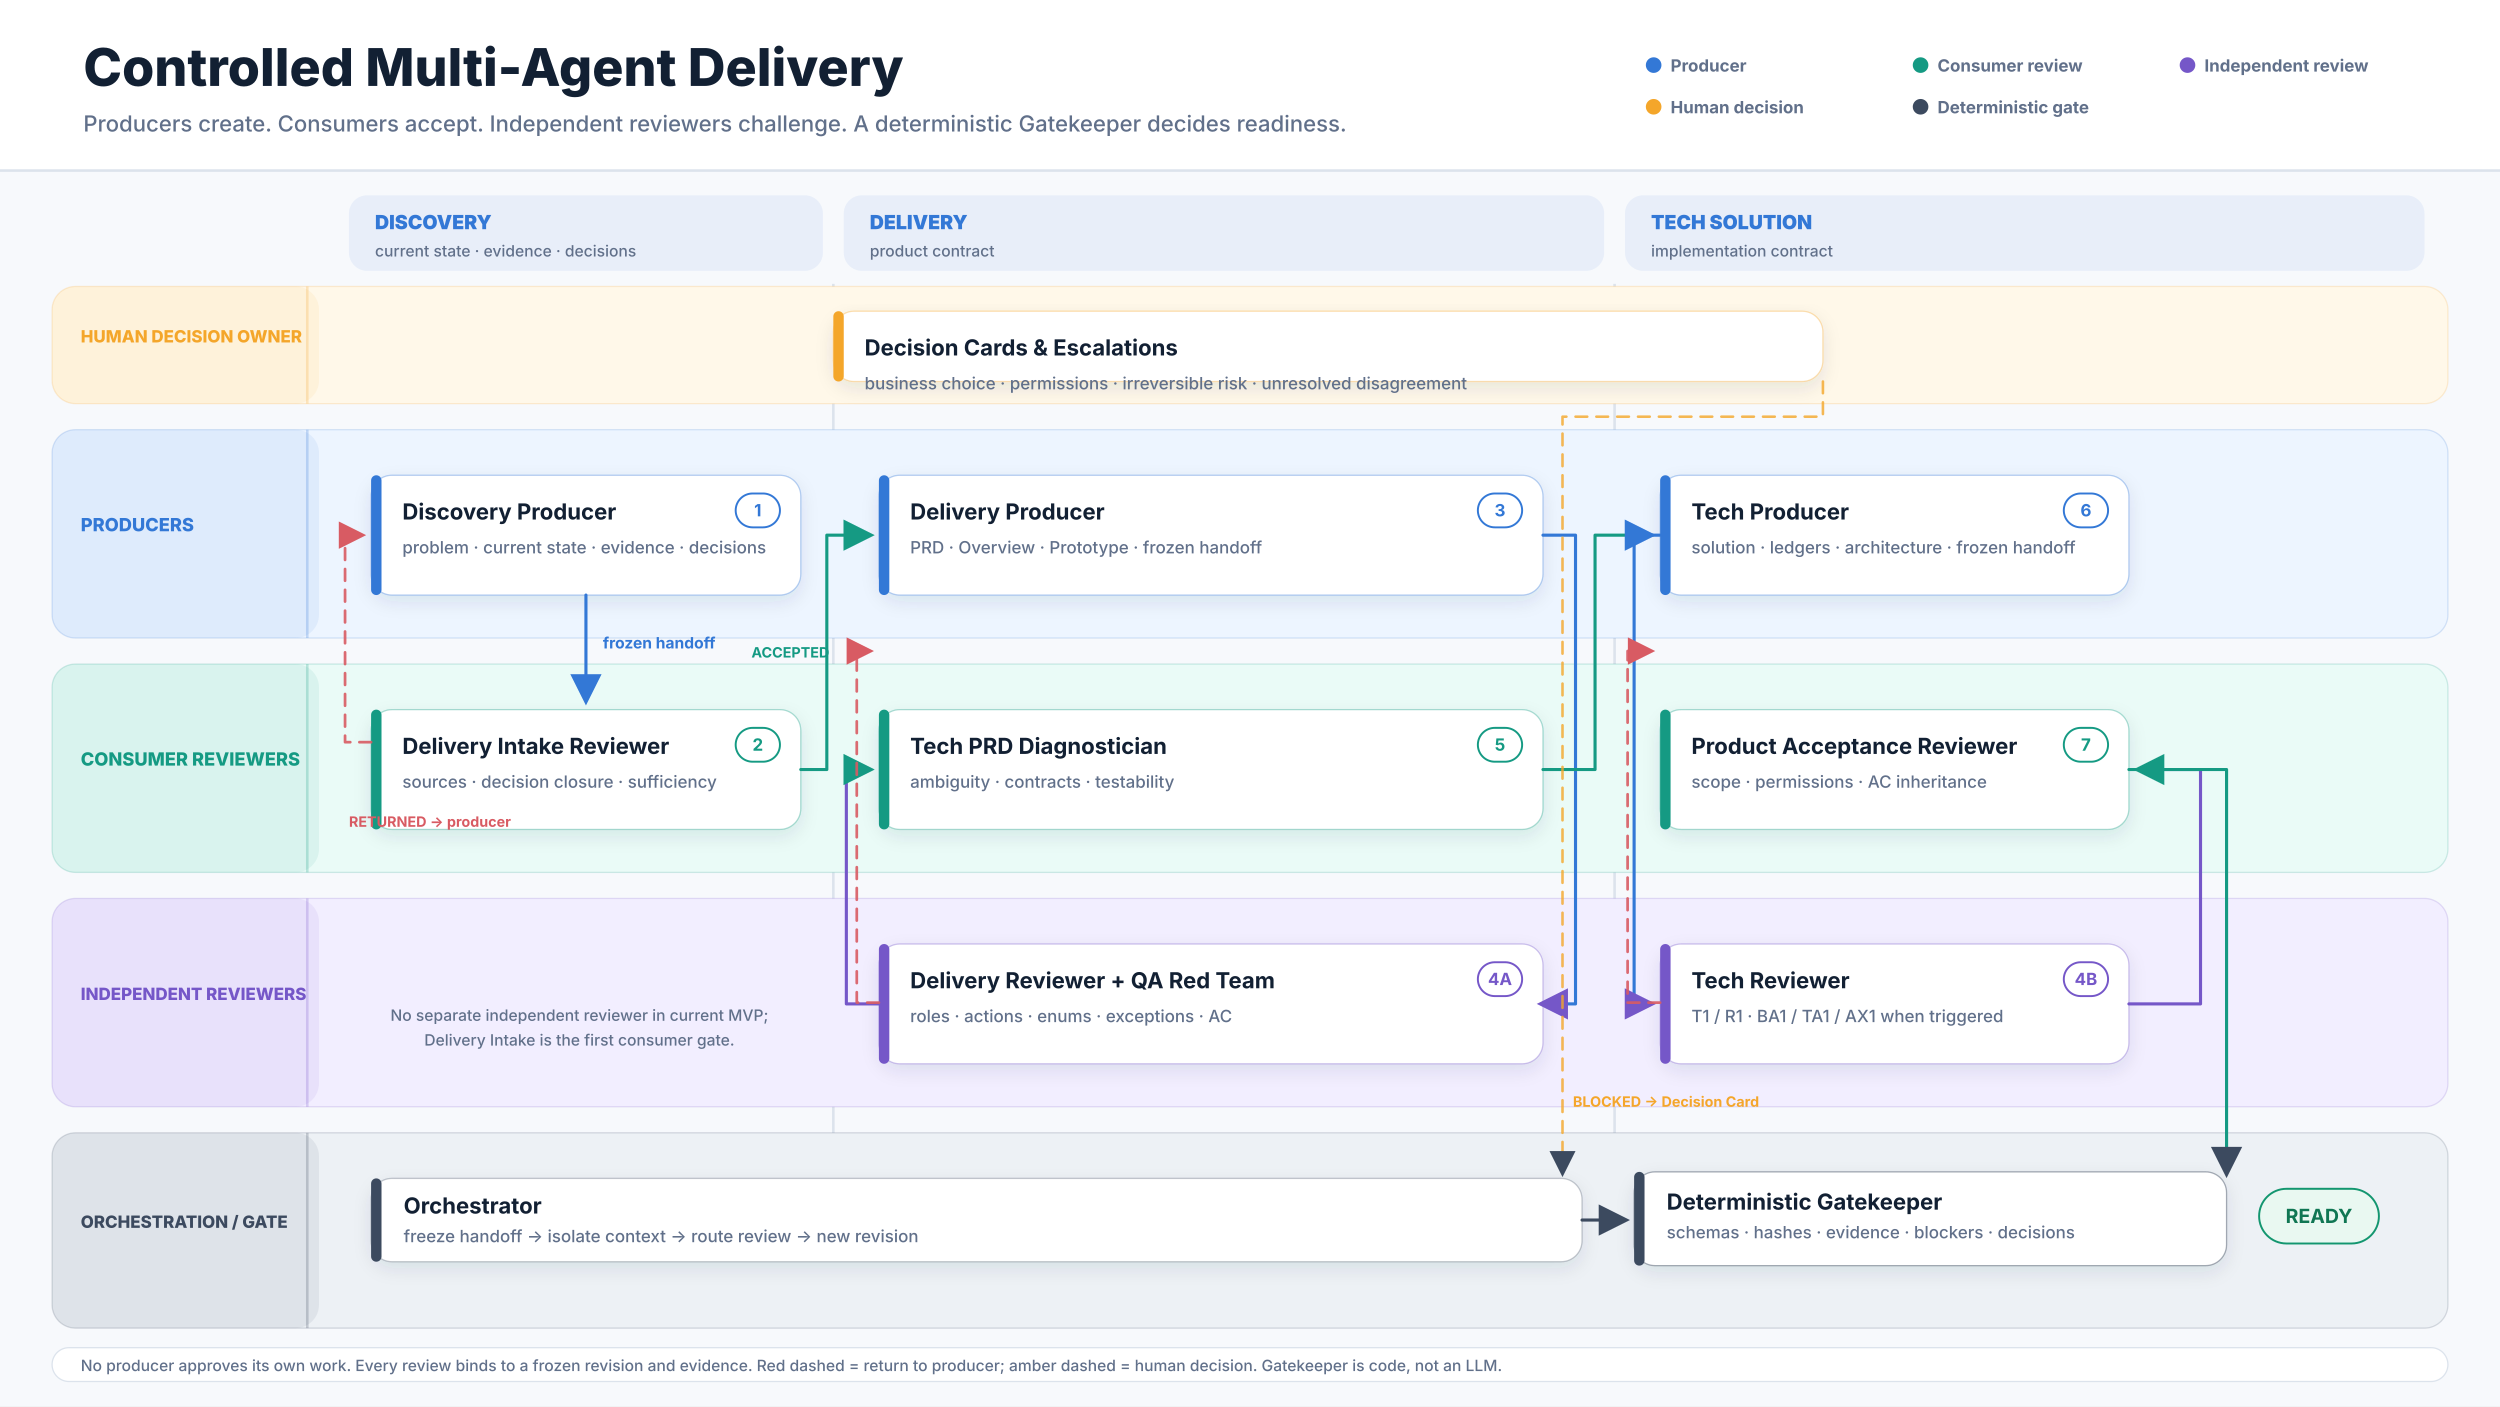
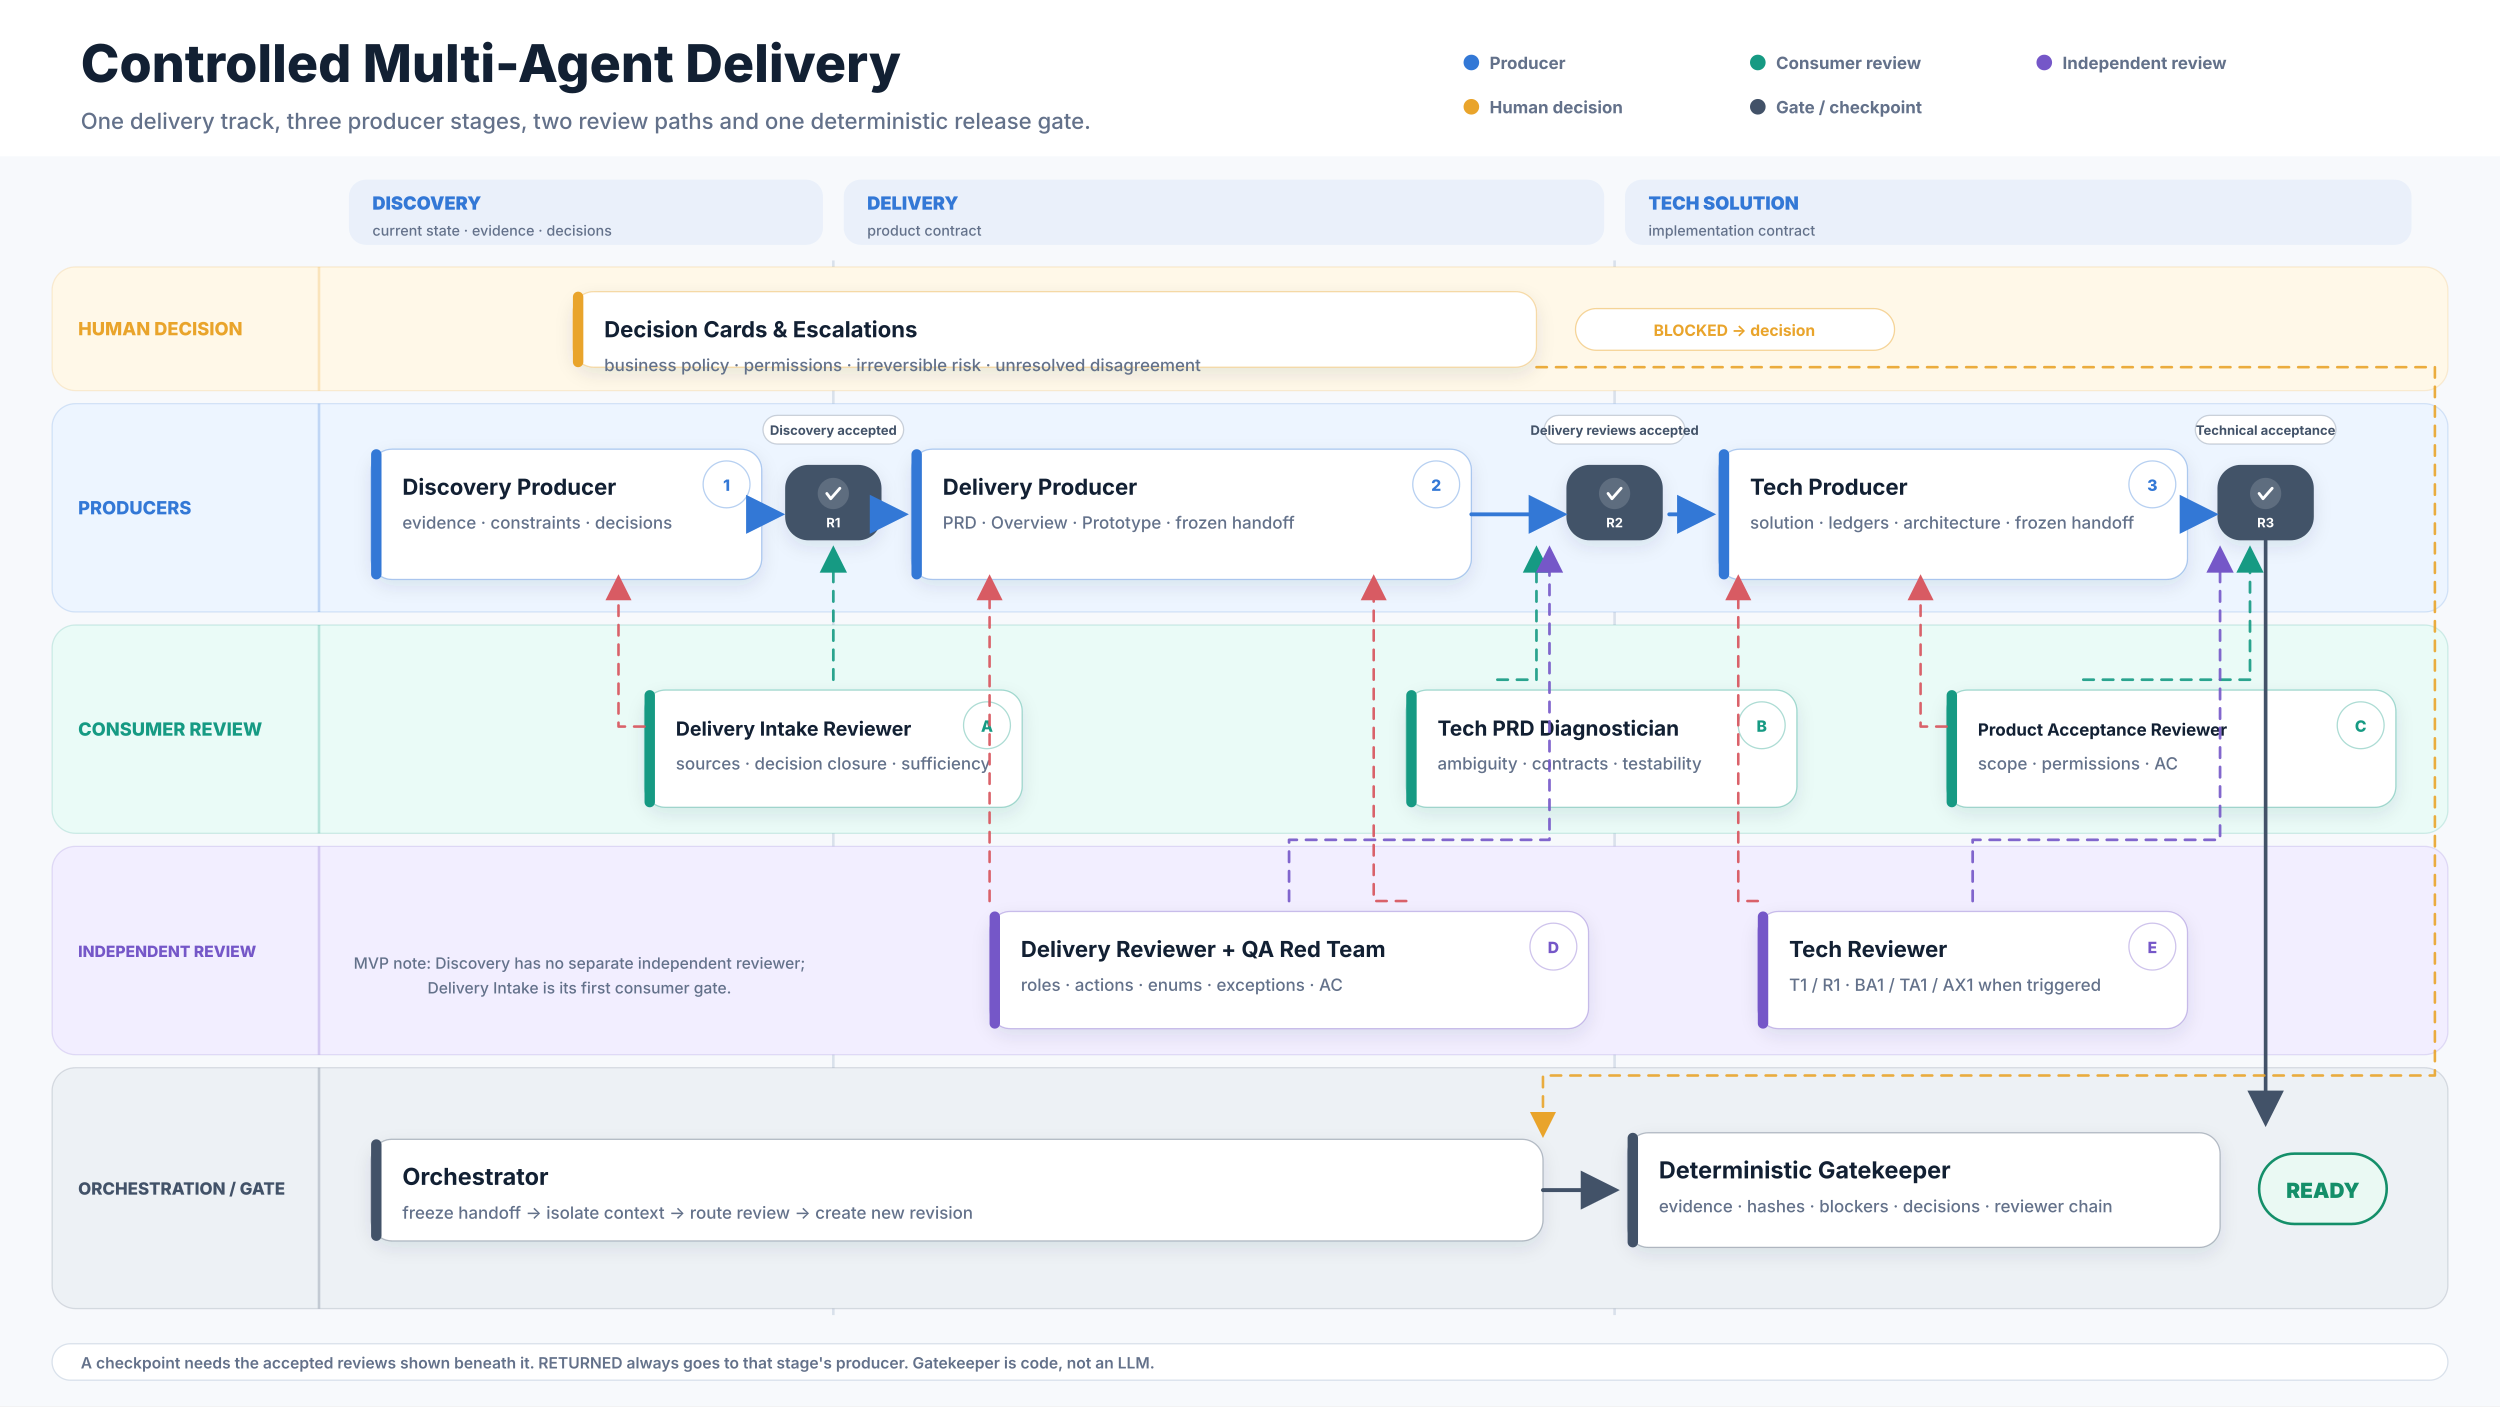
<svg xmlns="http://www.w3.org/2000/svg" width="1920" height="1080" viewBox="0 0 1920 1080" role="img" aria-labelledby="title desc">
  <defs>
    <filter id="shadow" x="-20%" y="-20%" width="140%" height="160%">
-       <feDropShadow dx="0" dy="5" stdDeviation="7" flood-color="#18324D" flood-opacity="0.10" />
+       <feDropShadow dx="0" dy="5" stdDeviation="7" flood-color="#18324D" flood-opacity=".10" />
    </filter>
    <marker id="arrow-flow" markerWidth="10" markerHeight="10" refX="8" refY="5" orient="auto" markerUnits="strokeWidth">
      <path d="M0,0 L10,5 L0,10 Z" fill="#3378D6" />
    </marker>
    <marker id="arrow-consumer" markerWidth="10" markerHeight="10" refX="8" refY="5" orient="auto" markerUnits="strokeWidth">
-       <path d="M0,0 L10,5 L0,10 Z" fill="#159A83" />
+       <path d="M0,0 L10,5 L0,10 Z" fill="#169A83" />
    </marker>
    <marker id="arrow-independent" markerWidth="10" markerHeight="10" refX="8" refY="5" orient="auto" markerUnits="strokeWidth">
      <path d="M0,0 L10,5 L0,10 Z" fill="#7557C8" />
    </marker>
    <marker id="arrow-return" markerWidth="10" markerHeight="10" refX="8" refY="5" orient="auto" markerUnits="strokeWidth">
      <path d="M0,0 L10,5 L0,10 Z" fill="#D85B63" />
    </marker>
+     <marker id="arrow-human" markerWidth="10" markerHeight="10" refX="8" refY="5" orient="auto" markerUnits="strokeWidth">
+       <path d="M0,0 L10,5 L0,10 Z" fill="#E9A42B" />
+     </marker>
    <marker id="arrow-gate" markerWidth="10" markerHeight="10" refX="8" refY="5" orient="auto" markerUnits="strokeWidth">
-       <path d="M0,0 L10,5 L0,10 Z" fill="#3C4A5F" />
+       <path d="M0,0 L10,5 L0,10 Z" fill="#425268" />
    </marker>
  </defs>
  <rect width="1920" height="1080" fill="#F7F9FC" />
-   <rect x="0" y="0" width="1920" height="132" fill="#FFFFFF" />
-   <rect x="0" y="130" width="1920" height="2" fill="#DCE3EC" />
-   <text x="64" y="66" font-family="Inter,'SF Pro Display','PingFang SC','Microsoft YaHei',sans-serif" font-size="40" font-weight="800" fill="#122033" text-anchor="start" opacity="1.0">Controlled Multi-Agent Delivery</text>
-   <text x="64" y="101" font-family="Inter,'SF Pro Display','PingFang SC','Microsoft YaHei',sans-serif" font-size="17" font-weight="450" fill="#61708A" text-anchor="start" opacity="1.0">Producers create. Consumers accept. Independent reviewers challenge. A deterministic Gatekeeper decides readiness.</text>
-   <circle cx="1270" cy="50" r="6" fill="#3378D6" />
-   <text x="1283" y="55" font-family="Inter,'SF Pro Display','PingFang SC','Microsoft YaHei',sans-serif" font-size="13" font-weight="650" fill="#61708A" text-anchor="start" opacity="1.0">Producer</text>
-   <circle cx="1475" cy="50" r="6" fill="#159A83" />
-   <text x="1488" y="55" font-family="Inter,'SF Pro Display','PingFang SC','Microsoft YaHei',sans-serif" font-size="13" font-weight="650" fill="#61708A" text-anchor="start" opacity="1.0">Consumer review</text>
-   <circle cx="1680" cy="50" r="6" fill="#7557C8" />
-   <text x="1693" y="55" font-family="Inter,'SF Pro Display','PingFang SC','Microsoft YaHei',sans-serif" font-size="13" font-weight="650" fill="#61708A" text-anchor="start" opacity="1.0">Independent review</text>
-   <circle cx="1270" cy="82" r="6" fill="#F4A62A" />
-   <text x="1283" y="87" font-family="Inter,'SF Pro Display','PingFang SC','Microsoft YaHei',sans-serif" font-size="13" font-weight="650" fill="#61708A" text-anchor="start" opacity="1.0">Human decision</text>
-   <circle cx="1475" cy="82" r="6" fill="#3C4A5F" />
-   <text x="1488" y="87" font-family="Inter,'SF Pro Display','PingFang SC','Microsoft YaHei',sans-serif" font-size="13" font-weight="650" fill="#61708A" text-anchor="start" opacity="1.0">Deterministic gate</text>
-   <rect x="268" y="150" width="364" height="58" rx="14" fill="#3378D6" fill-opacity="0.08" />
-   <text x="288" y="176" font-family="Inter,'SF Pro Display','PingFang SC','Microsoft YaHei',sans-serif" font-size="15" font-weight="850" fill="#3378D6" text-anchor="start" opacity="1.0">DISCOVERY</text>
-   <text x="288" y="197" font-family="Inter,'SF Pro Display','PingFang SC','Microsoft YaHei',sans-serif" font-size="12" font-weight="500" fill="#61708A" text-anchor="start" opacity="1.0">current state · evidence · decisions</text>
-   <rect x="648" y="150" width="584" height="58" rx="14" fill="#3378D6" fill-opacity="0.08" />
-   <text x="668" y="176" font-family="Inter,'SF Pro Display','PingFang SC','Microsoft YaHei',sans-serif" font-size="15" font-weight="850" fill="#3378D6" text-anchor="start" opacity="1.0">DELIVERY</text>
-   <text x="668" y="197" font-family="Inter,'SF Pro Display','PingFang SC','Microsoft YaHei',sans-serif" font-size="12" font-weight="500" fill="#61708A" text-anchor="start" opacity="1.0">product contract</text>
-   <rect x="1248" y="150" width="614" height="58" rx="14" fill="#3378D6" fill-opacity="0.08" />
-   <text x="1268" y="176" font-family="Inter,'SF Pro Display','PingFang SC','Microsoft YaHei',sans-serif" font-size="15" font-weight="850" fill="#3378D6" text-anchor="start" opacity="1.0">TECH SOLUTION</text>
-   <text x="1268" y="197" font-family="Inter,'SF Pro Display','PingFang SC','Microsoft YaHei',sans-serif" font-size="12" font-weight="500" fill="#61708A" text-anchor="start" opacity="1.0">implementation contract</text>
-   <line x1="640" y1="218" x2="640" y2="1010" stroke="#DCE3EC" stroke-width="2" />
-   <line x1="1240" y1="218" x2="1240" y2="1010" stroke="#DCE3EC" stroke-width="2" />
-   <rect x="40" y="220" width="1840" height="90" rx="18" fill="#FFF8E9" stroke="#F4A62A" stroke-opacity="0.18" />
-   <rect x="40" y="220" width="205" height="90" rx="18" fill="#F4A62A" fill-opacity="0.08" />
-   <rect x="235" y="220" width="2" height="90" fill="#F4A62A" fill-opacity="0.24" />
-   <text x="62" y="263.0" font-family="Inter,'SF Pro Display','PingFang SC','Microsoft YaHei',sans-serif" font-size="13" font-weight="800" fill="#F4A62A" text-anchor="start" opacity="1.0">HUMAN DECISION OWNER</text>
-   <rect x="40" y="330" width="1840" height="160" rx="18" fill="#EDF5FF" stroke="#3378D6" stroke-opacity="0.18" />
-   <rect x="40" y="330" width="205" height="160" rx="18" fill="#3378D6" fill-opacity="0.08" />
-   <rect x="235" y="330" width="2" height="160" fill="#3378D6" fill-opacity="0.24" />
-   <text x="62" y="408.0" font-family="Inter,'SF Pro Display','PingFang SC','Microsoft YaHei',sans-serif" font-size="14" font-weight="800" fill="#3378D6" text-anchor="start" opacity="1.0">PRODUCERS</text>
-   <rect x="40" y="510" width="1840" height="160" rx="18" fill="#EAFBF7" stroke="#159A83" stroke-opacity="0.18" />
-   <rect x="40" y="510" width="205" height="160" rx="18" fill="#159A83" fill-opacity="0.08" />
-   <rect x="235" y="510" width="2" height="160" fill="#159A83" fill-opacity="0.24" />
-   <text x="62" y="588.0" font-family="Inter,'SF Pro Display','PingFang SC','Microsoft YaHei',sans-serif" font-size="14" font-weight="800" fill="#159A83" text-anchor="start" opacity="1.0">CONSUMER REVIEWERS</text>
-   <rect x="40" y="690" width="1840" height="160" rx="18" fill="#F2EEFF" stroke="#7557C8" stroke-opacity="0.18" />
-   <rect x="40" y="690" width="205" height="160" rx="18" fill="#7557C8" fill-opacity="0.08" />
-   <rect x="235" y="690" width="2" height="160" fill="#7557C8" fill-opacity="0.24" />
-   <text x="62" y="768.0" font-family="Inter,'SF Pro Display','PingFang SC','Microsoft YaHei',sans-serif" font-size="13" font-weight="800" fill="#7557C8" text-anchor="start" opacity="1.0">INDEPENDENT REVIEWERS</text>
-   <rect x="40" y="870" width="1840" height="150" rx="18" fill="#EDF1F5" stroke="#3C4A5F" stroke-opacity="0.18" />
-   <rect x="40" y="870" width="205" height="150" rx="18" fill="#3C4A5F" fill-opacity="0.08" />
-   <rect x="235" y="870" width="2" height="150" fill="#3C4A5F" fill-opacity="0.24" />
-   <text x="62" y="943.0" font-family="Inter,'SF Pro Display','PingFang SC','Microsoft YaHei',sans-serif" font-size="13" font-weight="800" fill="#3C4A5F" text-anchor="start" opacity="1.0">ORCHESTRATION / GATE</text>
-   <rect x="640" y="239" width="760" height="54" rx="16" fill="#FFFFFF" stroke="#F4A62A" stroke-opacity="0.34" filter="url(#shadow)" />
-   <rect x="640" y="239" width="8" height="54" rx="4" fill="#F4A62A" />
-   <text x="664" y="273" font-family="Inter,'SF Pro Display','PingFang SC','Microsoft YaHei',sans-serif" font-size="17" font-weight="750" fill="#122033" text-anchor="start" opacity="1.0">Decision Cards &amp; Escalations</text>
-   <text x="664" y="299" font-family="Inter,'SF Pro Display','PingFang SC','Microsoft YaHei',sans-serif" font-size="13" font-weight="450" fill="#61708A" text-anchor="start" opacity="1.0">business choice · permissions · irreversible risk · unresolved disagreement</text>
-   <rect x="285" y="365" width="330" height="92" rx="16" fill="#FFFFFF" stroke="#3378D6" stroke-opacity="0.34" filter="url(#shadow)" />
-   <rect x="285" y="365" width="8" height="92" rx="4" fill="#3378D6" />
-   <text x="309" y="399" font-family="Inter,'SF Pro Display','PingFang SC','Microsoft YaHei',sans-serif" font-size="17" font-weight="750" fill="#122033" text-anchor="start" opacity="1.0">Discovery Producer</text>
-   <text x="309" y="425" font-family="Inter,'SF Pro Display','PingFang SC','Microsoft YaHei',sans-serif" font-size="13" font-weight="450" fill="#61708A" text-anchor="start" opacity="1.0">problem · current state · evidence · decisions</text>
-   <rect x="565" y="379" width="34" height="26" rx="13.0" fill="#FFFFFF" stroke="#3378D6" stroke-width="1.5" />
-   <text x="582.0" y="396.55" font-family="Inter,'SF Pro Display','PingFang SC','Microsoft YaHei',sans-serif" font-size="13" font-weight="700" fill="#3378D6" text-anchor="middle" opacity="1.0">1</text>
-   <rect x="675" y="365" width="510" height="92" rx="16" fill="#FFFFFF" stroke="#3378D6" stroke-opacity="0.34" filter="url(#shadow)" />
-   <rect x="675" y="365" width="8" height="92" rx="4" fill="#3378D6" />
-   <text x="699" y="399" font-family="Inter,'SF Pro Display','PingFang SC','Microsoft YaHei',sans-serif" font-size="17" font-weight="750" fill="#122033" text-anchor="start" opacity="1.0">Delivery Producer</text>
-   <text x="699" y="425" font-family="Inter,'SF Pro Display','PingFang SC','Microsoft YaHei',sans-serif" font-size="13" font-weight="450" fill="#61708A" text-anchor="start" opacity="1.0">PRD · Overview · Prototype · frozen handoff</text>
-   <rect x="1135" y="379" width="34" height="26" rx="13.0" fill="#FFFFFF" stroke="#3378D6" stroke-width="1.5" />
-   <text x="1152.0" y="396.55" font-family="Inter,'SF Pro Display','PingFang SC','Microsoft YaHei',sans-serif" font-size="13" font-weight="700" fill="#3378D6" text-anchor="middle" opacity="1.0">3</text>
-   <rect x="1275" y="365" width="360" height="92" rx="16" fill="#FFFFFF" stroke="#3378D6" stroke-opacity="0.34" filter="url(#shadow)" />
-   <rect x="1275" y="365" width="8" height="92" rx="4" fill="#3378D6" />
-   <text x="1299" y="399" font-family="Inter,'SF Pro Display','PingFang SC','Microsoft YaHei',sans-serif" font-size="17" font-weight="750" fill="#122033" text-anchor="start" opacity="1.0">Tech Producer</text>
-   <text x="1299" y="425" font-family="Inter,'SF Pro Display','PingFang SC','Microsoft YaHei',sans-serif" font-size="13" font-weight="450" fill="#61708A" text-anchor="start" opacity="1.0">solution · ledgers · architecture · frozen handoff</text>
-   <rect x="1585" y="379" width="34" height="26" rx="13.0" fill="#FFFFFF" stroke="#3378D6" stroke-width="1.5" />
-   <text x="1602.0" y="396.55" font-family="Inter,'SF Pro Display','PingFang SC','Microsoft YaHei',sans-serif" font-size="13" font-weight="700" fill="#3378D6" text-anchor="middle" opacity="1.0">6</text>
-   <rect x="285" y="545" width="330" height="92" rx="16" fill="#FFFFFF" stroke="#159A83" stroke-opacity="0.34" filter="url(#shadow)" />
-   <rect x="285" y="545" width="8" height="92" rx="4" fill="#159A83" />
-   <text x="309" y="579" font-family="Inter,'SF Pro Display','PingFang SC','Microsoft YaHei',sans-serif" font-size="17" font-weight="750" fill="#122033" text-anchor="start" opacity="1.0">Delivery Intake Reviewer</text>
-   <text x="309" y="605" font-family="Inter,'SF Pro Display','PingFang SC','Microsoft YaHei',sans-serif" font-size="13" font-weight="450" fill="#61708A" text-anchor="start" opacity="1.0">sources · decision closure · sufficiency</text>
-   <rect x="565" y="559" width="34" height="26" rx="13.0" fill="#FFFFFF" stroke="#159A83" stroke-width="1.5" />
-   <text x="582.0" y="576.55" font-family="Inter,'SF Pro Display','PingFang SC','Microsoft YaHei',sans-serif" font-size="13" font-weight="700" fill="#159A83" text-anchor="middle" opacity="1.0">2</text>
-   <rect x="675" y="545" width="510" height="92" rx="16" fill="#FFFFFF" stroke="#159A83" stroke-opacity="0.34" filter="url(#shadow)" />
-   <rect x="675" y="545" width="8" height="92" rx="4" fill="#159A83" />
-   <text x="699" y="579" font-family="Inter,'SF Pro Display','PingFang SC','Microsoft YaHei',sans-serif" font-size="17" font-weight="750" fill="#122033" text-anchor="start" opacity="1.0">Tech PRD Diagnostician</text>
-   <text x="699" y="605" font-family="Inter,'SF Pro Display','PingFang SC','Microsoft YaHei',sans-serif" font-size="13" font-weight="450" fill="#61708A" text-anchor="start" opacity="1.0">ambiguity · contracts · testability</text>
-   <rect x="1135" y="559" width="34" height="26" rx="13.0" fill="#FFFFFF" stroke="#159A83" stroke-width="1.5" />
-   <text x="1152.0" y="576.55" font-family="Inter,'SF Pro Display','PingFang SC','Microsoft YaHei',sans-serif" font-size="13" font-weight="700" fill="#159A83" text-anchor="middle" opacity="1.0">5</text>
-   <rect x="1275" y="545" width="360" height="92" rx="16" fill="#FFFFFF" stroke="#159A83" stroke-opacity="0.34" filter="url(#shadow)" />
-   <rect x="1275" y="545" width="8" height="92" rx="4" fill="#159A83" />
-   <text x="1299" y="579" font-family="Inter,'SF Pro Display','PingFang SC','Microsoft YaHei',sans-serif" font-size="17" font-weight="750" fill="#122033" text-anchor="start" opacity="1.0">Product Acceptance Reviewer</text>
-   <text x="1299" y="605" font-family="Inter,'SF Pro Display','PingFang SC','Microsoft YaHei',sans-serif" font-size="13" font-weight="450" fill="#61708A" text-anchor="start" opacity="1.0">scope · permissions · AC inheritance</text>
-   <rect x="1585" y="559" width="34" height="26" rx="13.0" fill="#FFFFFF" stroke="#159A83" stroke-width="1.5" />
-   <text x="1602.0" y="576.55" font-family="Inter,'SF Pro Display','PingFang SC','Microsoft YaHei',sans-serif" font-size="13" font-weight="700" fill="#159A83" text-anchor="middle" opacity="1.0">7</text>
-   <rect x="675" y="725" width="510" height="92" rx="16" fill="#FFFFFF" stroke="#7557C8" stroke-opacity="0.34" filter="url(#shadow)" />
-   <rect x="675" y="725" width="8" height="92" rx="4" fill="#7557C8" />
-   <text x="699" y="759" font-family="Inter,'SF Pro Display','PingFang SC','Microsoft YaHei',sans-serif" font-size="17" font-weight="750" fill="#122033" text-anchor="start" opacity="1.0">Delivery Reviewer + QA Red Team</text>
-   <text x="699" y="785" font-family="Inter,'SF Pro Display','PingFang SC','Microsoft YaHei',sans-serif" font-size="13" font-weight="450" fill="#61708A" text-anchor="start" opacity="1.0">roles · actions · enums · exceptions · AC</text>
-   <rect x="1135" y="739" width="34" height="26" rx="13.0" fill="#FFFFFF" stroke="#7557C8" stroke-width="1.5" />
-   <text x="1152.0" y="756.55" font-family="Inter,'SF Pro Display','PingFang SC','Microsoft YaHei',sans-serif" font-size="13" font-weight="700" fill="#7557C8" text-anchor="middle" opacity="1.0">4A</text>
-   <rect x="1275" y="725" width="360" height="92" rx="16" fill="#FFFFFF" stroke="#7557C8" stroke-opacity="0.34" filter="url(#shadow)" />
-   <rect x="1275" y="725" width="8" height="92" rx="4" fill="#7557C8" />
-   <text x="1299" y="759" font-family="Inter,'SF Pro Display','PingFang SC','Microsoft YaHei',sans-serif" font-size="17" font-weight="750" fill="#122033" text-anchor="start" opacity="1.0">Tech Reviewer</text>
-   <text x="1299" y="785" font-family="Inter,'SF Pro Display','PingFang SC','Microsoft YaHei',sans-serif" font-size="13" font-weight="450" fill="#61708A" text-anchor="start" opacity="1.0">T1 / R1 · BA1 / TA1 / AX1 when triggered</text>
-   <rect x="1585" y="739" width="34" height="26" rx="13.0" fill="#FFFFFF" stroke="#7557C8" stroke-width="1.5" />
-   <text x="1602.0" y="756.55" font-family="Inter,'SF Pro Display','PingFang SC','Microsoft YaHei',sans-serif" font-size="13" font-weight="700" fill="#7557C8" text-anchor="middle" opacity="1.0">4B</text>
-   <text x="445" y="784" font-family="Inter,'SF Pro Display','PingFang SC','Microsoft YaHei',sans-serif" font-size="12" font-weight="550" fill="#61708A" text-anchor="middle" opacity="1.0">No separate independent reviewer in current MVP;</text>
-   <text x="445" y="803" font-family="Inter,'SF Pro Display','PingFang SC','Microsoft YaHei',sans-serif" font-size="12" font-weight="450" fill="#61708A" text-anchor="middle" opacity="1.0">Delivery Intake is the first consumer gate.</text>
-   <rect x="285" y="905" width="930" height="64" rx="16" fill="#FFFFFF" stroke="#3C4A5F" stroke-opacity="0.30" filter="url(#shadow)" />
-   <rect x="285" y="905" width="8" height="64" rx="4" fill="#3C4A5F" />
-   <text x="310" y="932" font-family="Inter,'SF Pro Display','PingFang SC','Microsoft YaHei',sans-serif" font-size="17" font-weight="750" fill="#122033" text-anchor="start" opacity="1.0">Orchestrator</text>
-   <text x="310" y="954" font-family="Inter,'SF Pro Display','PingFang SC','Microsoft YaHei',sans-serif" font-size="13" font-weight="450" fill="#61708A" text-anchor="start" opacity="1.0">freeze handoff → isolate context → route review → new revision</text>
-   <rect x="1255" y="900" width="455" height="72" rx="16" fill="#FFFFFF" stroke="#3C4A5F" stroke-opacity="0.45" filter="url(#shadow)" />
-   <rect x="1255" y="900" width="8" height="72" rx="4" fill="#3C4A5F" />
-   <text x="1280" y="929" font-family="Inter,'SF Pro Display','PingFang SC','Microsoft YaHei',sans-serif" font-size="17" font-weight="750" fill="#122033" text-anchor="start" opacity="1.0">Deterministic Gatekeeper</text>
-   <text x="1280" y="951" font-family="Inter,'SF Pro Display','PingFang SC','Microsoft YaHei',sans-serif" font-size="13" font-weight="450" fill="#61708A" text-anchor="start" opacity="1.0">schemas · hashes · evidence · blockers · decisions</text>
-   <rect x="1735" y="913" width="92" height="42" rx="21.0" fill="#E9F8F1" stroke="#13966F" stroke-width="1.5" />
-   <text x="1781.0" y="939.25" font-family="Inter,'SF Pro Display','PingFang SC','Microsoft YaHei',sans-serif" font-size="15" font-weight="700" fill="#107653" text-anchor="middle" opacity="1.0">READY</text>
-   <path d="M450 457 L450 537" fill="none" stroke="#3378D6" stroke-width="2.4" stroke-linecap="round" stroke-linejoin="round" stroke-opacity="1.0" marker-end="url(#arrow-flow)" />
-   <text x="463" y="498" font-family="Inter,'SF Pro Display','PingFang SC','Microsoft YaHei',sans-serif" font-size="12" font-weight="650" fill="#3378D6" text-anchor="start" opacity="1.0">frozen handoff</text>
-   <path d="M615 591 H635 V411 H667" fill="none" stroke="#159A83" stroke-width="2.4" stroke-linecap="round" stroke-linejoin="round" stroke-opacity="1.0" marker-end="url(#arrow-consumer)" />
-   <text x="607" y="505" font-family="Inter,'SF Pro Display','PingFang SC','Microsoft YaHei',sans-serif" font-size="11" font-weight="700" fill="#159A83" text-anchor="middle" opacity="1.0">ACCEPTED</text>
-   <path d="M1185 411 H1210 V771 H1185" fill="none" stroke="#3378D6" stroke-width="2.4" stroke-linecap="round" stroke-linejoin="round" stroke-opacity="1.0" marker-end="url(#arrow-independent)" />
-   <path d="M675 771 H650 V591 H667" fill="none" stroke="#7557C8" stroke-width="2.4" stroke-linecap="round" stroke-linejoin="round" stroke-opacity="1.0" marker-end="url(#arrow-consumer)" />
-   <path d="M1185 591 H1225 V411 H1267" fill="none" stroke="#159A83" stroke-width="2.4" stroke-linecap="round" stroke-linejoin="round" stroke-opacity="1.0" marker-end="url(#arrow-flow)" />
-   <path d="M1275 411 H1255 V771 H1267" fill="none" stroke="#3378D6" stroke-width="2.4" stroke-linecap="round" stroke-linejoin="round" stroke-opacity="1.0" marker-end="url(#arrow-independent)" />
-   <path d="M1635 771 H1690 V591 H1643" fill="none" stroke="#7557C8" stroke-width="2.4" stroke-linecap="round" stroke-linejoin="round" stroke-opacity="1.0" marker-end="url(#arrow-consumer)" />
-   <path d="M1635 591 H1710 V900" fill="none" stroke="#159A83" stroke-width="2.4" stroke-linecap="round" stroke-linejoin="round" stroke-opacity="1.0" marker-end="url(#arrow-gate)" />
-   <path d="M1215 937 H1247" fill="none" stroke="#3C4A5F" stroke-width="2.4" stroke-linecap="round" stroke-linejoin="round" stroke-opacity="1.0" marker-end="url(#arrow-gate)" />
-   <path d="M285 570 H265 V411 H277" fill="none" stroke="#D85B63" stroke-width="2.1" stroke-linecap="round" stroke-linejoin="round" stroke-opacity="0.9" stroke-dasharray="9 7" marker-end="url(#arrow-return)" />
-   <path d="M675 770 H658 V500 H667" fill="none" stroke="#D85B63" stroke-width="2.1" stroke-linecap="round" stroke-linejoin="round" stroke-opacity="0.9" stroke-dasharray="9 7" marker-end="url(#arrow-return)" />
-   <path d="M1275 770 H1250 V500 H1267" fill="none" stroke="#D85B63" stroke-width="2.1" stroke-linecap="round" stroke-linejoin="round" stroke-opacity="0.9" stroke-dasharray="9 7" marker-end="url(#arrow-return)" />
-   <text x="268" y="635" font-family="Inter,'SF Pro Display','PingFang SC','Microsoft YaHei',sans-serif" font-size="11" font-weight="650" fill="#D85B63" text-anchor="start" opacity="1.0">RETURNED → producer</text>
-   <path d="M1400 293 V320 H1200 V900" fill="none" stroke="#F4A62A" stroke-width="2.0" stroke-linecap="round" stroke-linejoin="round" stroke-opacity="0.8" stroke-dasharray="9 7" marker-end="url(#arrow-gate)" />
-   <text x="1208" y="850" font-family="Inter,'SF Pro Display','PingFang SC','Microsoft YaHei',sans-serif" font-size="11" font-weight="650" fill="#F4A62A" text-anchor="start" opacity="1.0">BLOCKED → Decision Card</text>
-   <rect x="40" y="1035" width="1840" height="26" rx="13" fill="#FFFFFF" stroke="#DCE3EC" />
-   <text x="62" y="1053" font-family="Inter,'SF Pro Display','PingFang SC','Microsoft YaHei',sans-serif" font-size="12" font-weight="550" fill="#61708A" text-anchor="start" opacity="1.0">No producer approves its own work. Every review binds to a frozen revision and evidence. Red dashed = return to producer; amber dashed = human decision. Gatekeeper is code, not an LLM.</text>
+   <rect x="0" y="0" width="1920" height="120" fill="#FFFFFF" />
+   <text x="62" y="63" font-family="Inter,'SF Pro Display','PingFang SC','Microsoft YaHei',sans-serif" font-size="40" font-weight="800" fill="#122033" text-anchor="start" opacity="1.0">Controlled Multi-Agent Delivery</text>
+   <text x="62" y="99" font-family="Inter,'SF Pro Display','PingFang SC','Microsoft YaHei',sans-serif" font-size="17" font-weight="450" fill="#63718A" text-anchor="start" opacity="1.0">One delivery track, three producer stages, two review paths and one deterministic release gate.</text>
+   <circle cx="1130" cy="48" r="6" fill="#3378D6" />
+   <text x="1144" y="53" font-family="Inter,'SF Pro Display','PingFang SC','Microsoft YaHei',sans-serif" font-size="13" font-weight="650" fill="#63718A" text-anchor="start" opacity="1.0">Producer</text>
+   <circle cx="1350" cy="48" r="6" fill="#169A83" />
+   <text x="1364" y="53" font-family="Inter,'SF Pro Display','PingFang SC','Microsoft YaHei',sans-serif" font-size="13" font-weight="650" fill="#63718A" text-anchor="start" opacity="1.0">Consumer review</text>
+   <circle cx="1570" cy="48" r="6" fill="#7557C8" />
+   <text x="1584" y="53" font-family="Inter,'SF Pro Display','PingFang SC','Microsoft YaHei',sans-serif" font-size="13" font-weight="650" fill="#63718A" text-anchor="start" opacity="1.0">Independent review</text>
+   <circle cx="1130" cy="82" r="6" fill="#E9A42B" />
+   <text x="1144" y="87" font-family="Inter,'SF Pro Display','PingFang SC','Microsoft YaHei',sans-serif" font-size="13" font-weight="650" fill="#63718A" text-anchor="start" opacity="1.0">Human decision</text>
+   <circle cx="1350" cy="82" r="6" fill="#425268" />
+   <text x="1364" y="87" font-family="Inter,'SF Pro Display','PingFang SC','Microsoft YaHei',sans-serif" font-size="13" font-weight="650" fill="#63718A" text-anchor="start" opacity="1.0">Gate / checkpoint</text>
+   <rect x="268" y="138" width="364" height="50" rx="13" fill="#3378D6" fill-opacity=".07" />
+   <text x="286" y="161" font-family="Inter,'SF Pro Display','PingFang SC','Microsoft YaHei',sans-serif" font-size="14" font-weight="850" fill="#3378D6" text-anchor="start" opacity="1.0">DISCOVERY</text>
+   <text x="286" y="181" font-family="Inter,'SF Pro Display','PingFang SC','Microsoft YaHei',sans-serif" font-size="11" font-weight="500" fill="#63718A" text-anchor="start" opacity="1.0">current state · evidence · decisions</text>
+   <rect x="648" y="138" width="584" height="50" rx="13" fill="#3378D6" fill-opacity=".07" />
+   <text x="666" y="161" font-family="Inter,'SF Pro Display','PingFang SC','Microsoft YaHei',sans-serif" font-size="14" font-weight="850" fill="#3378D6" text-anchor="start" opacity="1.0">DELIVERY</text>
+   <text x="666" y="181" font-family="Inter,'SF Pro Display','PingFang SC','Microsoft YaHei',sans-serif" font-size="11" font-weight="500" fill="#63718A" text-anchor="start" opacity="1.0">product contract</text>
+   <rect x="1248" y="138" width="604" height="50" rx="13" fill="#3378D6" fill-opacity=".07" />
+   <text x="1266" y="161" font-family="Inter,'SF Pro Display','PingFang SC','Microsoft YaHei',sans-serif" font-size="14" font-weight="850" fill="#3378D6" text-anchor="start" opacity="1.0">TECH SOLUTION</text>
+   <text x="1266" y="181" font-family="Inter,'SF Pro Display','PingFang SC','Microsoft YaHei',sans-serif" font-size="11" font-weight="500" fill="#63718A" text-anchor="start" opacity="1.0">implementation contract</text>
+   <path d="M640 200 V1010" stroke="#D9E1EB" stroke-width="2" />
+   <path d="M1240 200 V1010" stroke="#D9E1EB" stroke-width="2" />
+   <rect x="40" y="205" width="1840" height="95" rx="18" fill="#FFF8E8" stroke="#E9A42B" stroke-opacity=".17" />
+   <path d="M245 205 V300" stroke="#E9A42B" stroke-width="2" stroke-opacity=".24" />
+   <text x="60" y="257.5" font-family="Inter,'SF Pro Display','PingFang SC','Microsoft YaHei',sans-serif" font-size="14" font-weight="800" fill="#E9A42B" text-anchor="start" opacity="1.0">HUMAN DECISION</text>
+   <rect x="40" y="310" width="1840" height="160" rx="18" fill="#EDF5FF" stroke="#3378D6" stroke-opacity=".17" />
+   <path d="M245 310 V470" stroke="#3378D6" stroke-width="2" stroke-opacity=".24" />
+   <text x="60" y="395.0" font-family="Inter,'SF Pro Display','PingFang SC','Microsoft YaHei',sans-serif" font-size="14" font-weight="800" fill="#3378D6" text-anchor="start" opacity="1.0">PRODUCERS</text>
+   <rect x="40" y="480" width="1840" height="160" rx="18" fill="#EAFBF7" stroke="#169A83" stroke-opacity=".17" />
+   <path d="M245 480 V640" stroke="#169A83" stroke-width="2" stroke-opacity=".24" />
+   <text x="60" y="565.0" font-family="Inter,'SF Pro Display','PingFang SC','Microsoft YaHei',sans-serif" font-size="14" font-weight="800" fill="#169A83" text-anchor="start" opacity="1.0">CONSUMER REVIEW</text>
+   <rect x="40" y="650" width="1840" height="160" rx="18" fill="#F2EEFF" stroke="#7557C8" stroke-opacity=".17" />
+   <path d="M245 650 V810" stroke="#7557C8" stroke-width="2" stroke-opacity=".24" />
+   <text x="60" y="735.0" font-family="Inter,'SF Pro Display','PingFang SC','Microsoft YaHei',sans-serif" font-size="12" font-weight="800" fill="#7557C8" text-anchor="start" opacity="1.0">INDEPENDENT REVIEW</text>
+   <rect x="40" y="820" width="1840" height="185" rx="18" fill="#EDF1F5" stroke="#425268" stroke-opacity=".17" />
+   <path d="M245 820 V1005" stroke="#425268" stroke-width="2" stroke-opacity=".24" />
+   <text x="60" y="917.5" font-family="Inter,'SF Pro Display','PingFang SC','Microsoft YaHei',sans-serif" font-size="13" font-weight="800" fill="#425268" text-anchor="start" opacity="1.0">ORCHESTRATION / GATE</text>
+   <rect x="440" y="224" width="740" height="58" rx="16" fill="#FFFFFF" stroke="#E9A42B" stroke-opacity=".36" filter="url(#shadow)" />
+   <rect x="440" y="224" width="8" height="58" rx="4" fill="#E9A42B" />
+   <text x="464" y="259" font-family="Inter,'SF Pro Display','PingFang SC','Microsoft YaHei',sans-serif" font-size="17" font-weight="750" fill="#122033" text-anchor="start" opacity="1.0">Decision Cards &amp; Escalations</text>
+   <text x="464" y="285" font-family="Inter,'SF Pro Display','PingFang SC','Microsoft YaHei',sans-serif" font-size="13" font-weight="450" fill="#63718A" text-anchor="start" opacity="1.0">business policy · permissions · irreversible risk · unresolved disagreement</text>
+   <rect x="1210" y="237" width="245" height="32" rx="16" fill="#FFFFFF" stroke="#E9A42B" stroke-opacity=".45" />
+   <text x="1332" y="258" font-family="Inter,'SF Pro Display','PingFang SC','Microsoft YaHei',sans-serif" font-size="12" font-weight="750" fill="#E9A42B" text-anchor="middle" opacity="1.0">BLOCKED → decision</text>
+   <rect x="285" y="345" width="300" height="100" rx="16" fill="#FFFFFF" stroke="#3378D6" stroke-opacity=".36" filter="url(#shadow)" />
+   <rect x="285" y="345" width="8" height="100" rx="4" fill="#3378D6" />
+   <text x="309" y="380" font-family="Inter,'SF Pro Display','PingFang SC','Microsoft YaHei',sans-serif" font-size="17" font-weight="750" fill="#122033" text-anchor="start" opacity="1.0">Discovery Producer</text>
+   <text x="309" y="406" font-family="Inter,'SF Pro Display','PingFang SC','Microsoft YaHei',sans-serif" font-size="13" font-weight="450" fill="#63718A" text-anchor="start" opacity="1.0">evidence · constraints · decisions</text>
+   <circle cx="558" cy="372" r="18" fill="#FFFFFF" stroke="#3378D6" stroke-opacity=".35" />
+   <text x="558" y="377" font-family="Inter,'SF Pro Display','PingFang SC','Microsoft YaHei',sans-serif" font-size="12" font-weight="800" fill="#3378D6" text-anchor="middle" opacity="1.0">1</text>
+   <rect x="700" y="345" width="430" height="100" rx="16" fill="#FFFFFF" stroke="#3378D6" stroke-opacity=".36" filter="url(#shadow)" />
+   <rect x="700" y="345" width="8" height="100" rx="4" fill="#3378D6" />
+   <text x="724" y="380" font-family="Inter,'SF Pro Display','PingFang SC','Microsoft YaHei',sans-serif" font-size="17" font-weight="750" fill="#122033" text-anchor="start" opacity="1.0">Delivery Producer</text>
+   <text x="724" y="406" font-family="Inter,'SF Pro Display','PingFang SC','Microsoft YaHei',sans-serif" font-size="13" font-weight="450" fill="#63718A" text-anchor="start" opacity="1.0">PRD · Overview · Prototype · frozen handoff</text>
+   <circle cx="1103" cy="372" r="18" fill="#FFFFFF" stroke="#3378D6" stroke-opacity=".35" />
+   <text x="1103" y="377" font-family="Inter,'SF Pro Display','PingFang SC','Microsoft YaHei',sans-serif" font-size="12" font-weight="800" fill="#3378D6" text-anchor="middle" opacity="1.0">2</text>
+   <rect x="1320" y="345" width="360" height="100" rx="16" fill="#FFFFFF" stroke="#3378D6" stroke-opacity=".36" filter="url(#shadow)" />
+   <rect x="1320" y="345" width="8" height="100" rx="4" fill="#3378D6" />
+   <text x="1344" y="380" font-family="Inter,'SF Pro Display','PingFang SC','Microsoft YaHei',sans-serif" font-size="17" font-weight="750" fill="#122033" text-anchor="start" opacity="1.0">Tech Producer</text>
+   <text x="1344" y="406" font-family="Inter,'SF Pro Display','PingFang SC','Microsoft YaHei',sans-serif" font-size="13" font-weight="450" fill="#63718A" text-anchor="start" opacity="1.0">solution · ledgers · architecture · frozen handoff</text>
+   <circle cx="1653" cy="372" r="18" fill="#FFFFFF" stroke="#3378D6" stroke-opacity=".35" />
+   <text x="1653" y="377" font-family="Inter,'SF Pro Display','PingFang SC','Microsoft YaHei',sans-serif" font-size="12" font-weight="800" fill="#3378D6" text-anchor="middle" opacity="1.0">3</text>
+   <rect x="495" y="530" width="290" height="90" rx="16" fill="#FFFFFF" stroke="#169A83" stroke-opacity=".36" filter="url(#shadow)" />
+   <rect x="495" y="530" width="8" height="90" rx="4" fill="#169A83" />
+   <text x="519" y="565" font-family="Inter,'SF Pro Display','PingFang SC','Microsoft YaHei',sans-serif" font-size="15" font-weight="750" fill="#122033" text-anchor="start" opacity="1.0">Delivery Intake Reviewer</text>
+   <text x="519" y="591" font-family="Inter,'SF Pro Display','PingFang SC','Microsoft YaHei',sans-serif" font-size="13" font-weight="450" fill="#63718A" text-anchor="start" opacity="1.0">sources · decision closure · sufficiency</text>
+   <circle cx="758" cy="557" r="18" fill="#FFFFFF" stroke="#169A83" stroke-opacity=".35" />
+   <text x="758" y="562" font-family="Inter,'SF Pro Display','PingFang SC','Microsoft YaHei',sans-serif" font-size="12" font-weight="800" fill="#169A83" text-anchor="middle" opacity="1.0">A</text>
+   <rect x="1080" y="530" width="300" height="90" rx="16" fill="#FFFFFF" stroke="#169A83" stroke-opacity=".36" filter="url(#shadow)" />
+   <rect x="1080" y="530" width="8" height="90" rx="4" fill="#169A83" />
+   <text x="1104" y="565" font-family="Inter,'SF Pro Display','PingFang SC','Microsoft YaHei',sans-serif" font-size="16" font-weight="750" fill="#122033" text-anchor="start" opacity="1.0">Tech PRD Diagnostician</text>
+   <text x="1104" y="591" font-family="Inter,'SF Pro Display','PingFang SC','Microsoft YaHei',sans-serif" font-size="13" font-weight="450" fill="#63718A" text-anchor="start" opacity="1.0">ambiguity · contracts · testability</text>
+   <circle cx="1353" cy="557" r="18" fill="#FFFFFF" stroke="#169A83" stroke-opacity=".35" />
+   <text x="1353" y="562" font-family="Inter,'SF Pro Display','PingFang SC','Microsoft YaHei',sans-serif" font-size="12" font-weight="800" fill="#169A83" text-anchor="middle" opacity="1.0">B</text>
+   <rect x="1495" y="530" width="345" height="90" rx="16" fill="#FFFFFF" stroke="#169A83" stroke-opacity=".36" filter="url(#shadow)" />
+   <rect x="1495" y="530" width="8" height="90" rx="4" fill="#169A83" />
+   <text x="1519" y="565" font-family="Inter,'SF Pro Display','PingFang SC','Microsoft YaHei',sans-serif" font-size="13" font-weight="750" fill="#122033" text-anchor="start" opacity="1.0">Product Acceptance Reviewer</text>
+   <text x="1519" y="591" font-family="Inter,'SF Pro Display','PingFang SC','Microsoft YaHei',sans-serif" font-size="13" font-weight="450" fill="#63718A" text-anchor="start" opacity="1.0">scope · permissions · AC</text>
+   <circle cx="1813" cy="557" r="18" fill="#FFFFFF" stroke="#169A83" stroke-opacity=".35" />
+   <text x="1813" y="562" font-family="Inter,'SF Pro Display','PingFang SC','Microsoft YaHei',sans-serif" font-size="12" font-weight="800" fill="#169A83" text-anchor="middle" opacity="1.0">C</text>
+   <rect x="760" y="700" width="460" height="90" rx="16" fill="#FFFFFF" stroke="#7557C8" stroke-opacity=".36" filter="url(#shadow)" />
+   <rect x="760" y="700" width="8" height="90" rx="4" fill="#7557C8" />
+   <text x="784" y="735" font-family="Inter,'SF Pro Display','PingFang SC','Microsoft YaHei',sans-serif" font-size="17" font-weight="750" fill="#122033" text-anchor="start" opacity="1.0">Delivery Reviewer + QA Red Team</text>
+   <text x="784" y="761" font-family="Inter,'SF Pro Display','PingFang SC','Microsoft YaHei',sans-serif" font-size="13" font-weight="450" fill="#63718A" text-anchor="start" opacity="1.0">roles · actions · enums · exceptions · AC</text>
+   <circle cx="1193" cy="727" r="18" fill="#FFFFFF" stroke="#7557C8" stroke-opacity=".35" />
+   <text x="1193" y="732" font-family="Inter,'SF Pro Display','PingFang SC','Microsoft YaHei',sans-serif" font-size="12" font-weight="800" fill="#7557C8" text-anchor="middle" opacity="1.0">D</text>
+   <rect x="1350" y="700" width="330" height="90" rx="16" fill="#FFFFFF" stroke="#7557C8" stroke-opacity=".36" filter="url(#shadow)" />
+   <rect x="1350" y="700" width="8" height="90" rx="4" fill="#7557C8" />
+   <text x="1374" y="735" font-family="Inter,'SF Pro Display','PingFang SC','Microsoft YaHei',sans-serif" font-size="17" font-weight="750" fill="#122033" text-anchor="start" opacity="1.0">Tech Reviewer</text>
+   <text x="1374" y="761" font-family="Inter,'SF Pro Display','PingFang SC','Microsoft YaHei',sans-serif" font-size="13" font-weight="450" fill="#63718A" text-anchor="start" opacity="1.0">T1 / R1 · BA1 / TA1 / AX1 when triggered</text>
+   <circle cx="1653" cy="727" r="18" fill="#FFFFFF" stroke="#7557C8" stroke-opacity=".35" />
+   <text x="1653" y="732" font-family="Inter,'SF Pro Display','PingFang SC','Microsoft YaHei',sans-serif" font-size="12" font-weight="800" fill="#7557C8" text-anchor="middle" opacity="1.0">E</text>
+   <text x="445" y="744" font-family="Inter,'SF Pro Display','PingFang SC','Microsoft YaHei',sans-serif" font-size="12" font-weight="550" fill="#63718A" text-anchor="middle" opacity="1.0">MVP note: Discovery has no separate independent reviewer;</text>
+   <text x="445" y="763" font-family="Inter,'SF Pro Display','PingFang SC','Microsoft YaHei',sans-serif" font-size="12" font-weight="450" fill="#63718A" text-anchor="middle" opacity="1.0">Delivery Intake is its first consumer gate.</text>
+   <rect x="285" y="875" width="900" height="78" rx="16" fill="#FFFFFF" stroke="#425268" stroke-opacity=".36" filter="url(#shadow)" />
+   <rect x="285" y="875" width="8" height="78" rx="4" fill="#425268" />
+   <text x="309" y="910" font-family="Inter,'SF Pro Display','PingFang SC','Microsoft YaHei',sans-serif" font-size="18" font-weight="750" fill="#122033" text-anchor="start" opacity="1.0">Orchestrator</text>
+   <text x="309" y="936" font-family="Inter,'SF Pro Display','PingFang SC','Microsoft YaHei',sans-serif" font-size="13" font-weight="450" fill="#63718A" text-anchor="start" opacity="1.0">freeze handoff → isolate context → route review → create new revision</text>
+   <rect x="1250" y="870" width="455" height="88" rx="16" fill="#FFFFFF" stroke="#425268" stroke-opacity=".36" filter="url(#shadow)" />
+   <rect x="1250" y="870" width="8" height="88" rx="4" fill="#425268" />
+   <text x="1274" y="905" font-family="Inter,'SF Pro Display','PingFang SC','Microsoft YaHei',sans-serif" font-size="18" font-weight="750" fill="#122033" text-anchor="start" opacity="1.0">Deterministic Gatekeeper</text>
+   <text x="1274" y="931" font-family="Inter,'SF Pro Display','PingFang SC','Microsoft YaHei',sans-serif" font-size="13" font-weight="450" fill="#63718A" text-anchor="start" opacity="1.0">evidence · hashes · blockers · decisions · reviewer chain</text>
+   <rect x="1735" y="886" width="98" height="54" rx="27" fill="#EAF9F3" stroke="#148F69" stroke-width="2" />
+   <text x="1784" y="920" font-family="Inter,'SF Pro Display','PingFang SC','Microsoft YaHei',sans-serif" font-size="16" font-weight="850" fill="#148F69" text-anchor="middle" opacity="1.0">READY</text>
+   <rect x="586" y="319" width="108" height="22" rx="11" fill="#FFFFFF" stroke="#425268" stroke-opacity=".25" />
+   <text x="640" y="334" font-family="Inter,'SF Pro Display','PingFang SC','Microsoft YaHei',sans-serif" font-size="10" font-weight="700" fill="#425268" text-anchor="middle" opacity="1.0">Discovery accepted</text>
+   <rect x="603.0" y="357" width="74" height="58" rx="18" fill="#425268" filter="url(#shadow)" />
+   <circle cx="640" cy="379" r="12" fill="#FFFFFF" fill-opacity=".15" />
+   <path d="M635 379 l3 4 l7 -8" fill="none" stroke="#FFFFFF" stroke-width="2.2" stroke-linecap="round" stroke-linejoin="round" />
+   <text x="640" y="405" font-family="Inter,'SF Pro Display','PingFang SC','Microsoft YaHei',sans-serif" font-size="10" font-weight="750" fill="#FFFFFF" text-anchor="middle" opacity="1.0">R1</text>
+   <rect x="1186" y="319" width="108" height="22" rx="11" fill="#FFFFFF" stroke="#425268" stroke-opacity=".25" />
+   <text x="1240" y="334" font-family="Inter,'SF Pro Display','PingFang SC','Microsoft YaHei',sans-serif" font-size="10" font-weight="700" fill="#425268" text-anchor="middle" opacity="1.0">Delivery reviews accepted</text>
+   <rect x="1203.0" y="357" width="74" height="58" rx="18" fill="#425268" filter="url(#shadow)" />
+   <circle cx="1240" cy="379" r="12" fill="#FFFFFF" fill-opacity=".15" />
+   <path d="M1235 379 l3 4 l7 -8" fill="none" stroke="#FFFFFF" stroke-width="2.2" stroke-linecap="round" stroke-linejoin="round" />
+   <text x="1240" y="405" font-family="Inter,'SF Pro Display','PingFang SC','Microsoft YaHei',sans-serif" font-size="10" font-weight="750" fill="#FFFFFF" text-anchor="middle" opacity="1.0">R2</text>
+   <rect x="1686" y="319" width="108" height="22" rx="11" fill="#FFFFFF" stroke="#425268" stroke-opacity=".25" />
+   <text x="1740" y="334" font-family="Inter,'SF Pro Display','PingFang SC','Microsoft YaHei',sans-serif" font-size="10" font-weight="700" fill="#425268" text-anchor="middle" opacity="1.0">Technical acceptance</text>
+   <rect x="1703.0" y="357" width="74" height="58" rx="18" fill="#425268" filter="url(#shadow)" />
+   <circle cx="1740" cy="379" r="12" fill="#FFFFFF" fill-opacity=".15" />
+   <path d="M1735 379 l3 4 l7 -8" fill="none" stroke="#FFFFFF" stroke-width="2.2" stroke-linecap="round" stroke-linejoin="round" />
+   <text x="1740" y="405" font-family="Inter,'SF Pro Display','PingFang SC','Microsoft YaHei',sans-serif" font-size="10" font-weight="750" fill="#FFFFFF" text-anchor="middle" opacity="1.0">R3</text>
+   <path d="M585 395 H597" fill="none" stroke="#3378D6" stroke-width="3" stroke-linecap="round" stroke-linejoin="round" stroke-opacity="1.0" marker-end="url(#arrow-flow)" />
+   <path d="M683 395 H692" fill="none" stroke="#3378D6" stroke-width="3" stroke-linecap="round" stroke-linejoin="round" stroke-opacity="1.0" marker-end="url(#arrow-flow)" />
+   <path d="M1130 395 H1198" fill="none" stroke="#3378D6" stroke-width="3" stroke-linecap="round" stroke-linejoin="round" stroke-opacity="1.0" marker-end="url(#arrow-flow)" />
+   <path d="M1282 395 H1312" fill="none" stroke="#3378D6" stroke-width="3" stroke-linecap="round" stroke-linejoin="round" stroke-opacity="1.0" marker-end="url(#arrow-flow)" />
+   <path d="M1680 395 H1698" fill="none" stroke="#3378D6" stroke-width="3" stroke-linecap="round" stroke-linejoin="round" stroke-opacity="1.0" marker-end="url(#arrow-flow)" />
+   <path d="M1740 415 V860" fill="none" stroke="#425268" stroke-width="2.8" stroke-linecap="round" stroke-linejoin="round" stroke-opacity="1.0" marker-end="url(#arrow-gate)" />
+   <path d="M1185 914 H1238" fill="none" stroke="#425268" stroke-width="3" stroke-linecap="round" stroke-linejoin="round" stroke-opacity="1.0" marker-end="url(#arrow-gate)" />
+   <path d="M640 522 V423" fill="none" stroke="#169A83" stroke-width="2.1" stroke-linecap="round" stroke-linejoin="round" stroke-opacity="0.9" stroke-dasharray="8 7" marker-end="url(#arrow-consumer)" />
+   <path d="M1150 522 H1180 V423" fill="none" stroke="#169A83" stroke-width="2.1" stroke-linecap="round" stroke-linejoin="round" stroke-opacity="0.9" stroke-dasharray="8 7" marker-end="url(#arrow-consumer)" />
+   <path d="M990 692 V645 H1190 V423" fill="none" stroke="#7557C8" stroke-width="2.1" stroke-linecap="round" stroke-linejoin="round" stroke-opacity="0.9" stroke-dasharray="8 7" marker-end="url(#arrow-independent)" />
+   <path d="M1600 522 H1728 V423" fill="none" stroke="#169A83" stroke-width="2.1" stroke-linecap="round" stroke-linejoin="round" stroke-opacity="0.9" stroke-dasharray="8 7" marker-end="url(#arrow-consumer)" />
+   <path d="M1515 692 V645 H1705 V423" fill="none" stroke="#7557C8" stroke-width="2.1" stroke-linecap="round" stroke-linejoin="round" stroke-opacity="0.9" stroke-dasharray="8 7" marker-end="url(#arrow-independent)" />
+   <path d="M495 558 H475 V445" fill="none" stroke="#D85B63" stroke-width="2" stroke-linecap="round" stroke-linejoin="round" stroke-opacity="0.95" stroke-dasharray="8 7" marker-end="url(#arrow-return)" />
+   <path d="M760 692 V445" fill="none" stroke="#D85B63" stroke-width="2" stroke-linecap="round" stroke-linejoin="round" stroke-opacity="0.95" stroke-dasharray="8 7" marker-end="url(#arrow-return)" />
+   <path d="M1080 692 H1055 V445" fill="none" stroke="#D85B63" stroke-width="2" stroke-linecap="round" stroke-linejoin="round" stroke-opacity="0.95" stroke-dasharray="8 7" marker-end="url(#arrow-return)" />
+   <path d="M1350 692 H1335 V445" fill="none" stroke="#D85B63" stroke-width="2" stroke-linecap="round" stroke-linejoin="round" stroke-opacity="0.95" stroke-dasharray="8 7" marker-end="url(#arrow-return)" />
+   <path d="M1495 558 H1475 V445" fill="none" stroke="#D85B63" stroke-width="2" stroke-linecap="round" stroke-linejoin="round" stroke-opacity="0.95" stroke-dasharray="8 7" marker-end="url(#arrow-return)" />
+   <path d="M1180 282 H1870 V826 H1185 V870" fill="none" stroke="#E9A42B" stroke-width="2" stroke-linecap="round" stroke-linejoin="round" stroke-opacity="0.9" stroke-dasharray="8 7" marker-end="url(#arrow-human)" />
+   <rect x="40" y="1032" width="1840" height="28" rx="14" fill="#FFFFFF" stroke="#D9E1EB" />
+   <text x="62" y="1051" font-family="Inter,'SF Pro Display','PingFang SC','Microsoft YaHei',sans-serif" font-size="12" font-weight="600" fill="#63718A" text-anchor="start" opacity="1.0">A checkpoint needs the accepted reviews shown beneath it. RETURNED always goes to that stage's producer. Gatekeeper is code, not an LLM.</text>
</svg>
